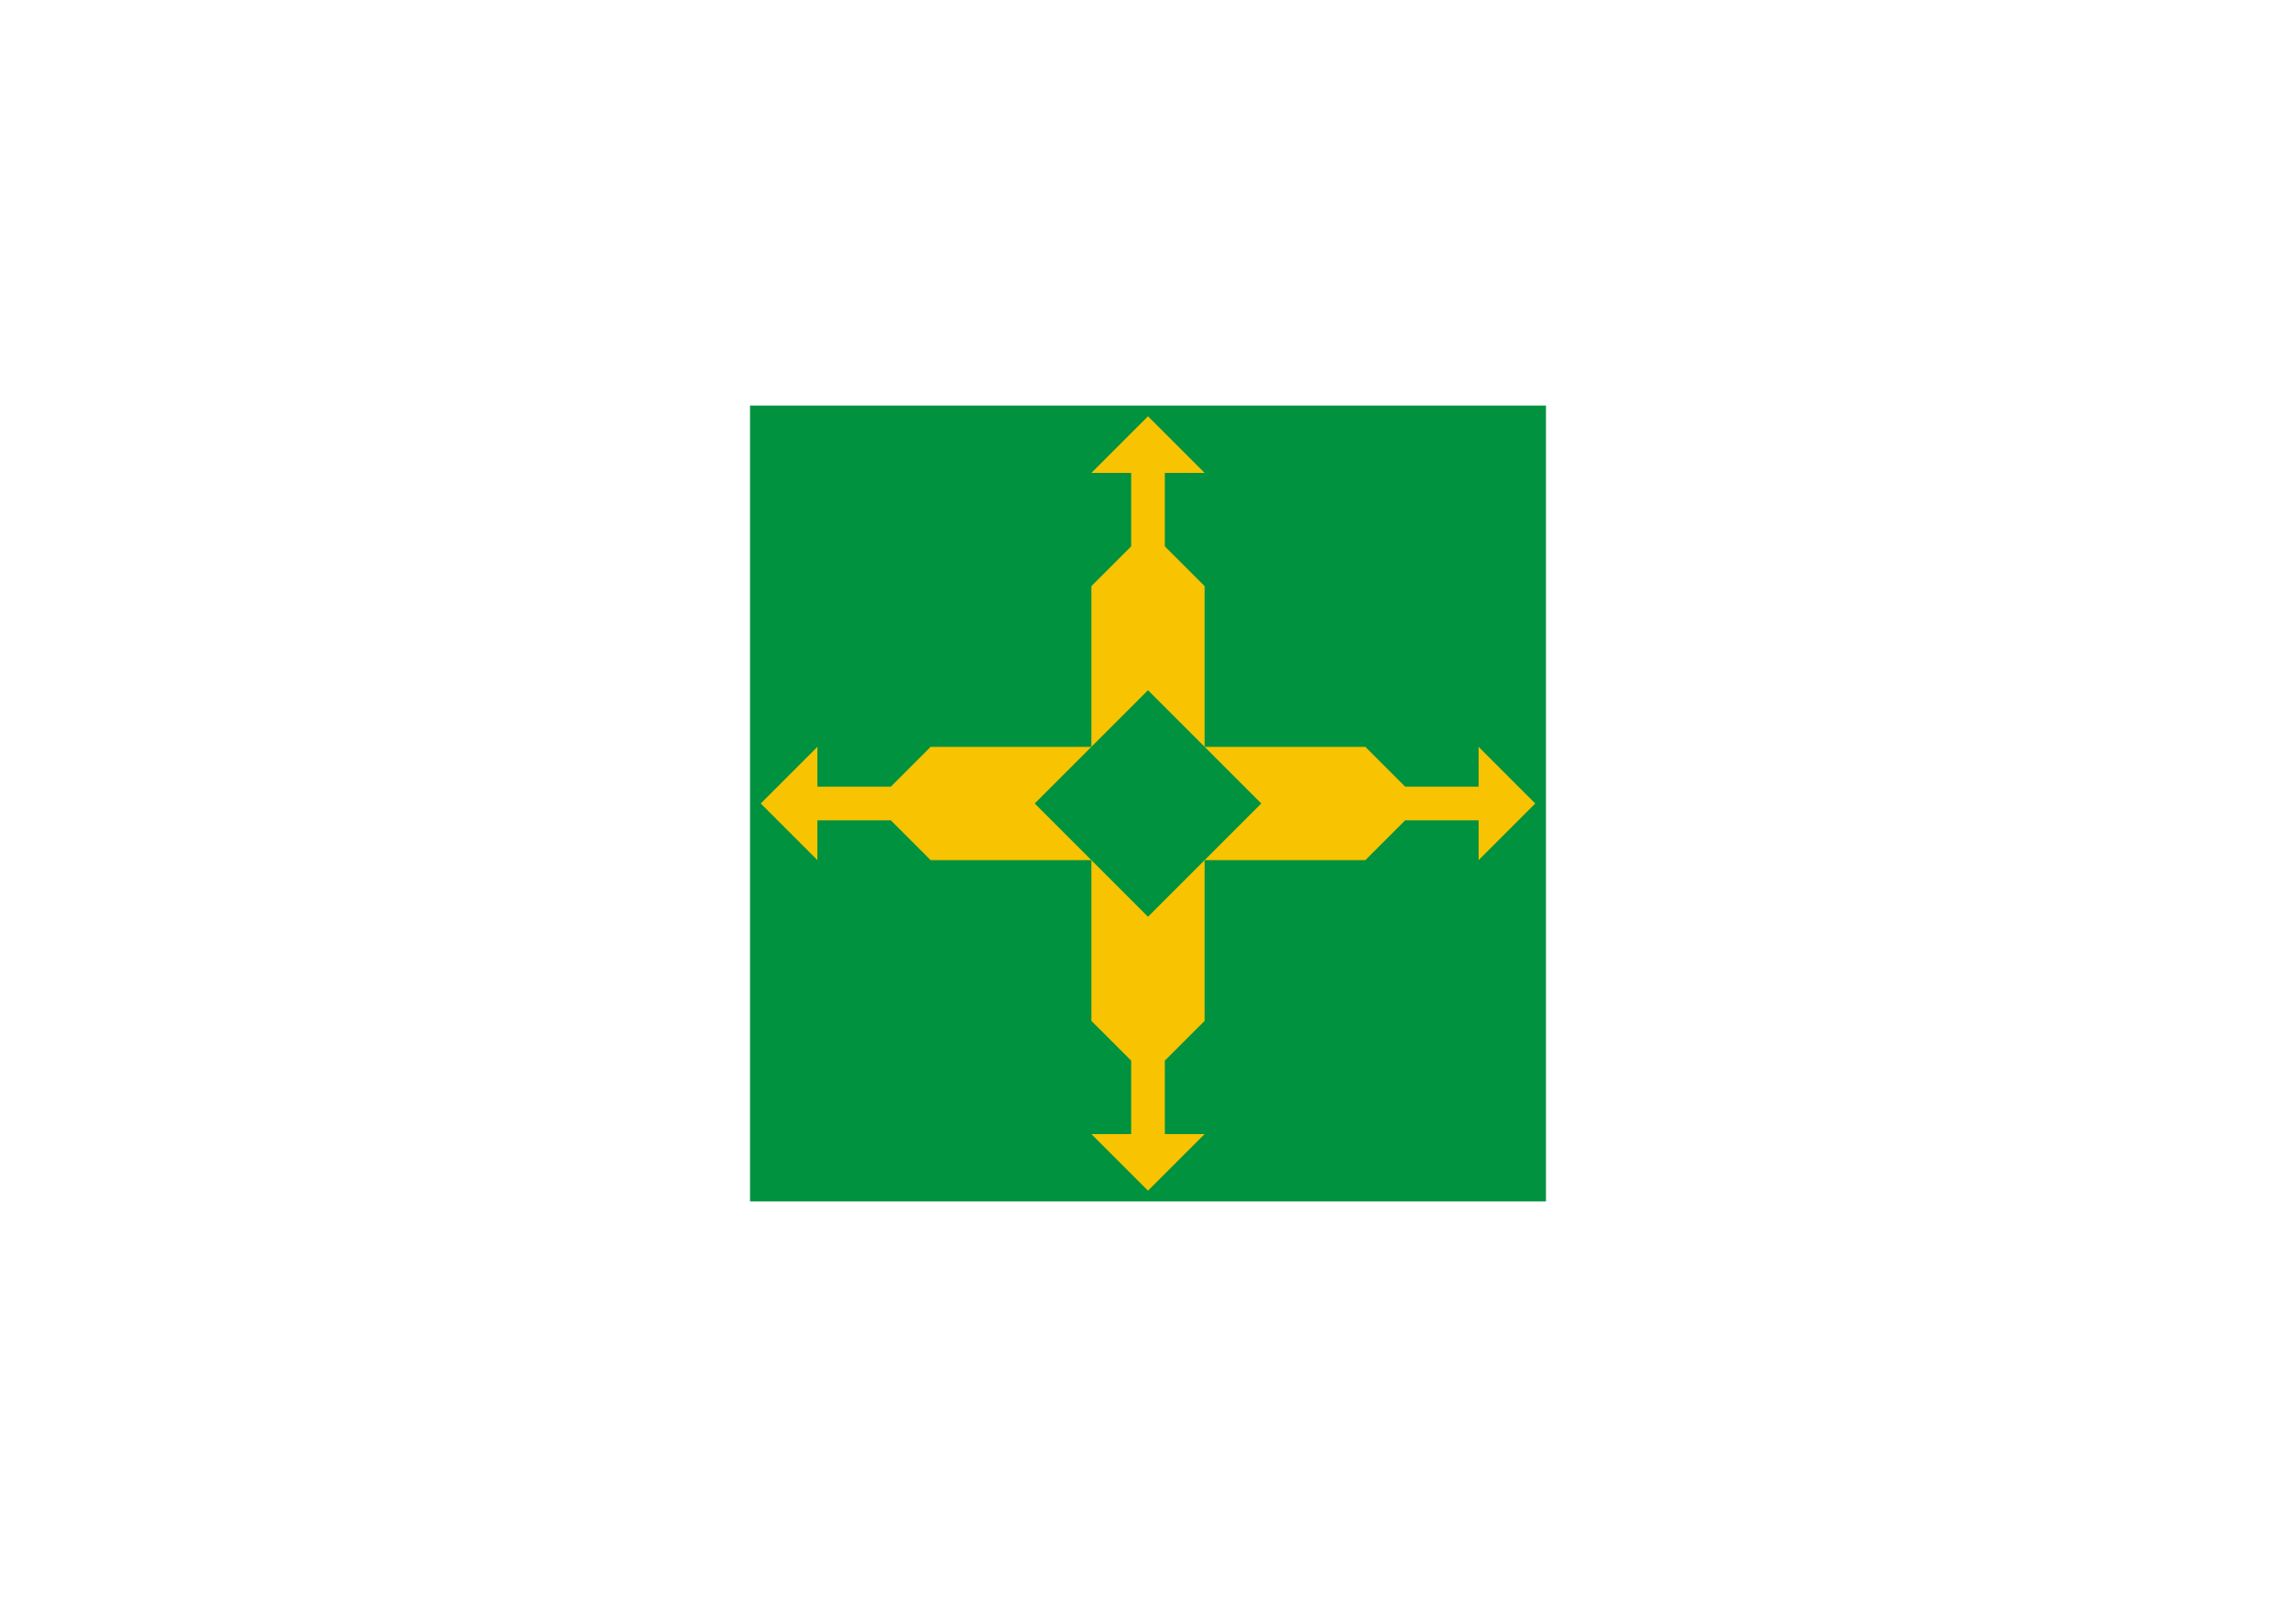
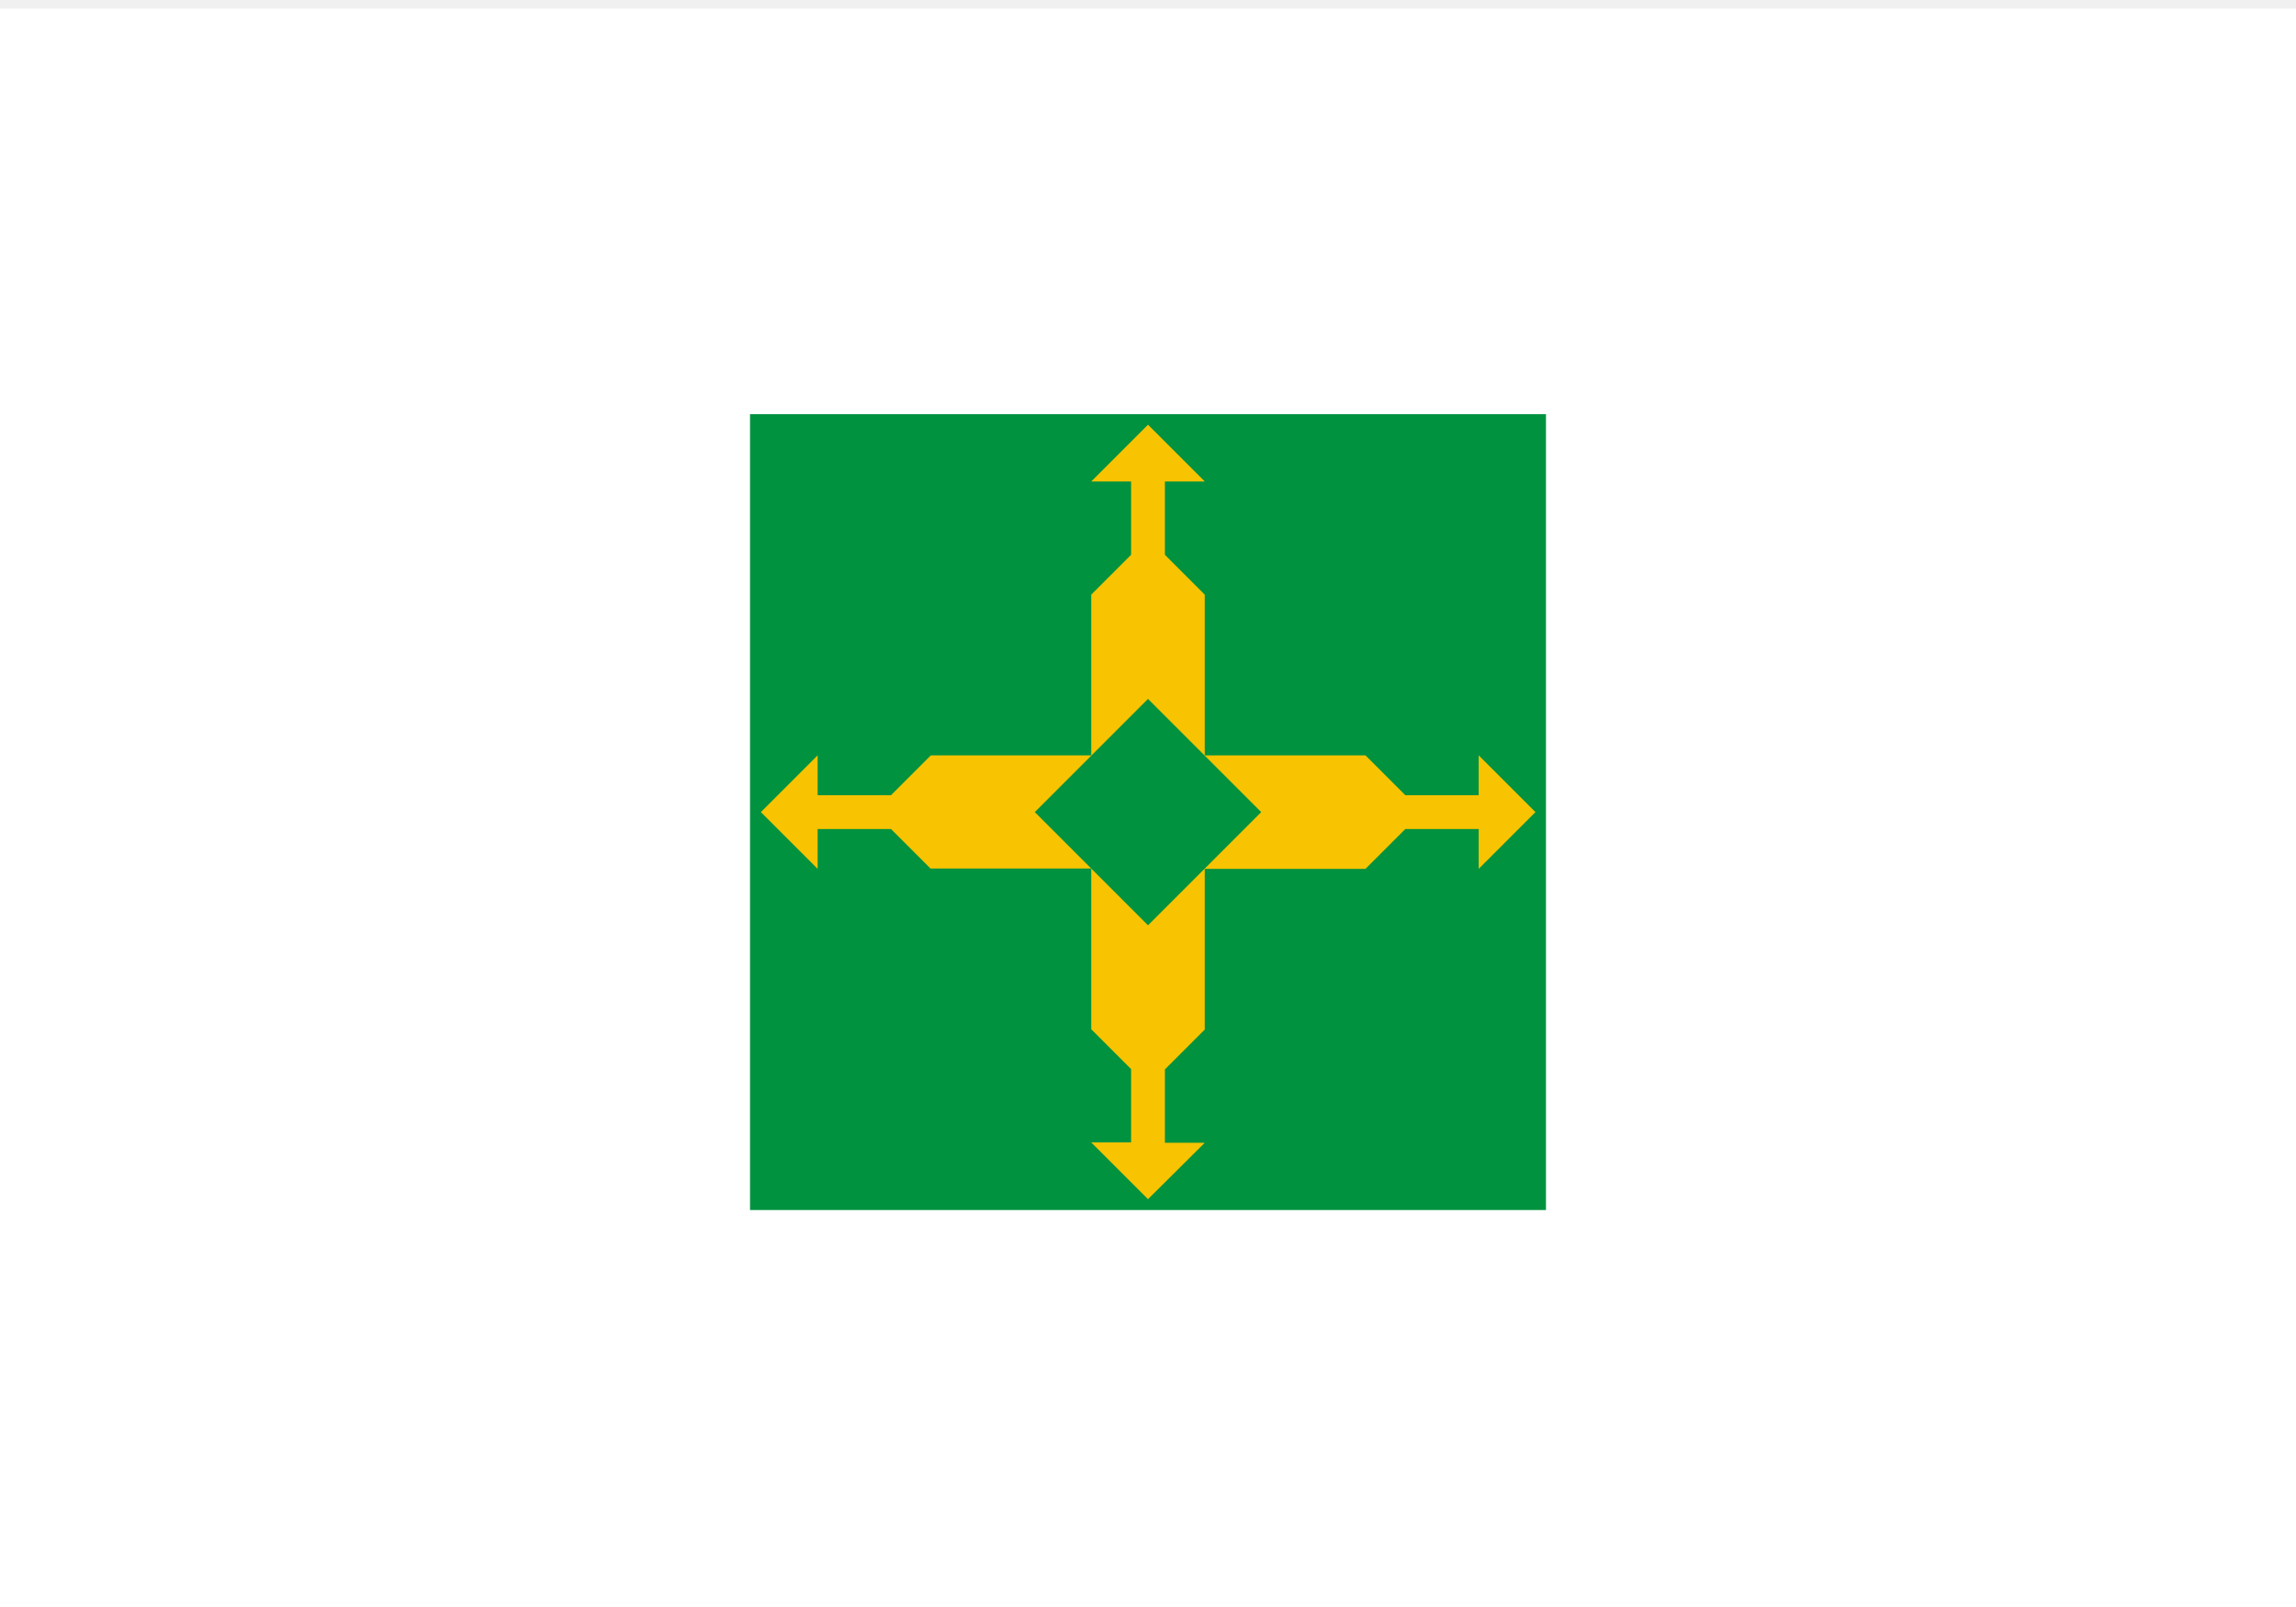
- <svg xmlns="http://www.w3.org/2000/svg" version="1.1" width="1500" height="1050">
-   <rect width="1500" height="1050" fill="#FFFFFF" />
-   <rect width="520" height="520" x="490" y="265" fill="#00923F" />
-   <path d="m 713,488 0,-105 26,-26 0,-48 -26,0 37,-37 37,37 -26,0 0,48 26,26 0,105 105,0 26,26 48,0 0,-26 37,37 -37,37 0,-26 -48,0 -26,26 -105,0 0,105 -26,26 0,48 26,0 -37,37 -37,-37 26,0 0,-48 -26,-26 0,-105 -105,0 -26,-26 -48,0 0,26 -37,-37 37,-37 0,26 48,0 26,-26 105,0 z" fill="#F8C300" />
-   <path d="m 676,525 74,-74 74,74 -74,74 -74,-74 z" fill="#00923F" />
+ <svg xmlns="http://www.w3.org/2000/svg" version="1.1" id="Camada_1" x="0px" y="0px" viewBox="0 0 720 504" style="enable-background:new 0 0 720 504;" xml:space="preserve">
+   <style type="text/css">
+ 	.st0{fill:#FFFFFF;}
+ 	.st1{fill:#00923F;}
+ 	.st2{fill:#F8C300;}
+ </style>
+   <rect y="2.7" class="st0" width="720" height="504" />
+   <rect x="235.2" y="129.9" class="st1" width="249.6" height="249.6" />
+   <path class="st2" d="M342.2,236.9v-50.4l12.5-12.5v-23h-12.5l17.8-17.8l17.8,17.8h-12.5v23l12.5,12.5v50.4h50.4l12.5,12.5h23v-12.5  l17.8,17.8l-17.8,17.8V260h-23l-12.5,12.5h-50.4v50.4l-12.5,12.5v23h12.5L360,376.1l-17.8-17.8h12.5v-23l-12.5-12.5v-50.4h-50.4  L279.4,260h-23v12.5l-17.8-17.8l17.8-17.8v12.5h23l12.5-12.5H342.2z" />
+   <path class="st1" d="M324.5,254.7l35.5-35.5l35.5,35.5L360,290.2L324.5,254.7z" />
</svg>
